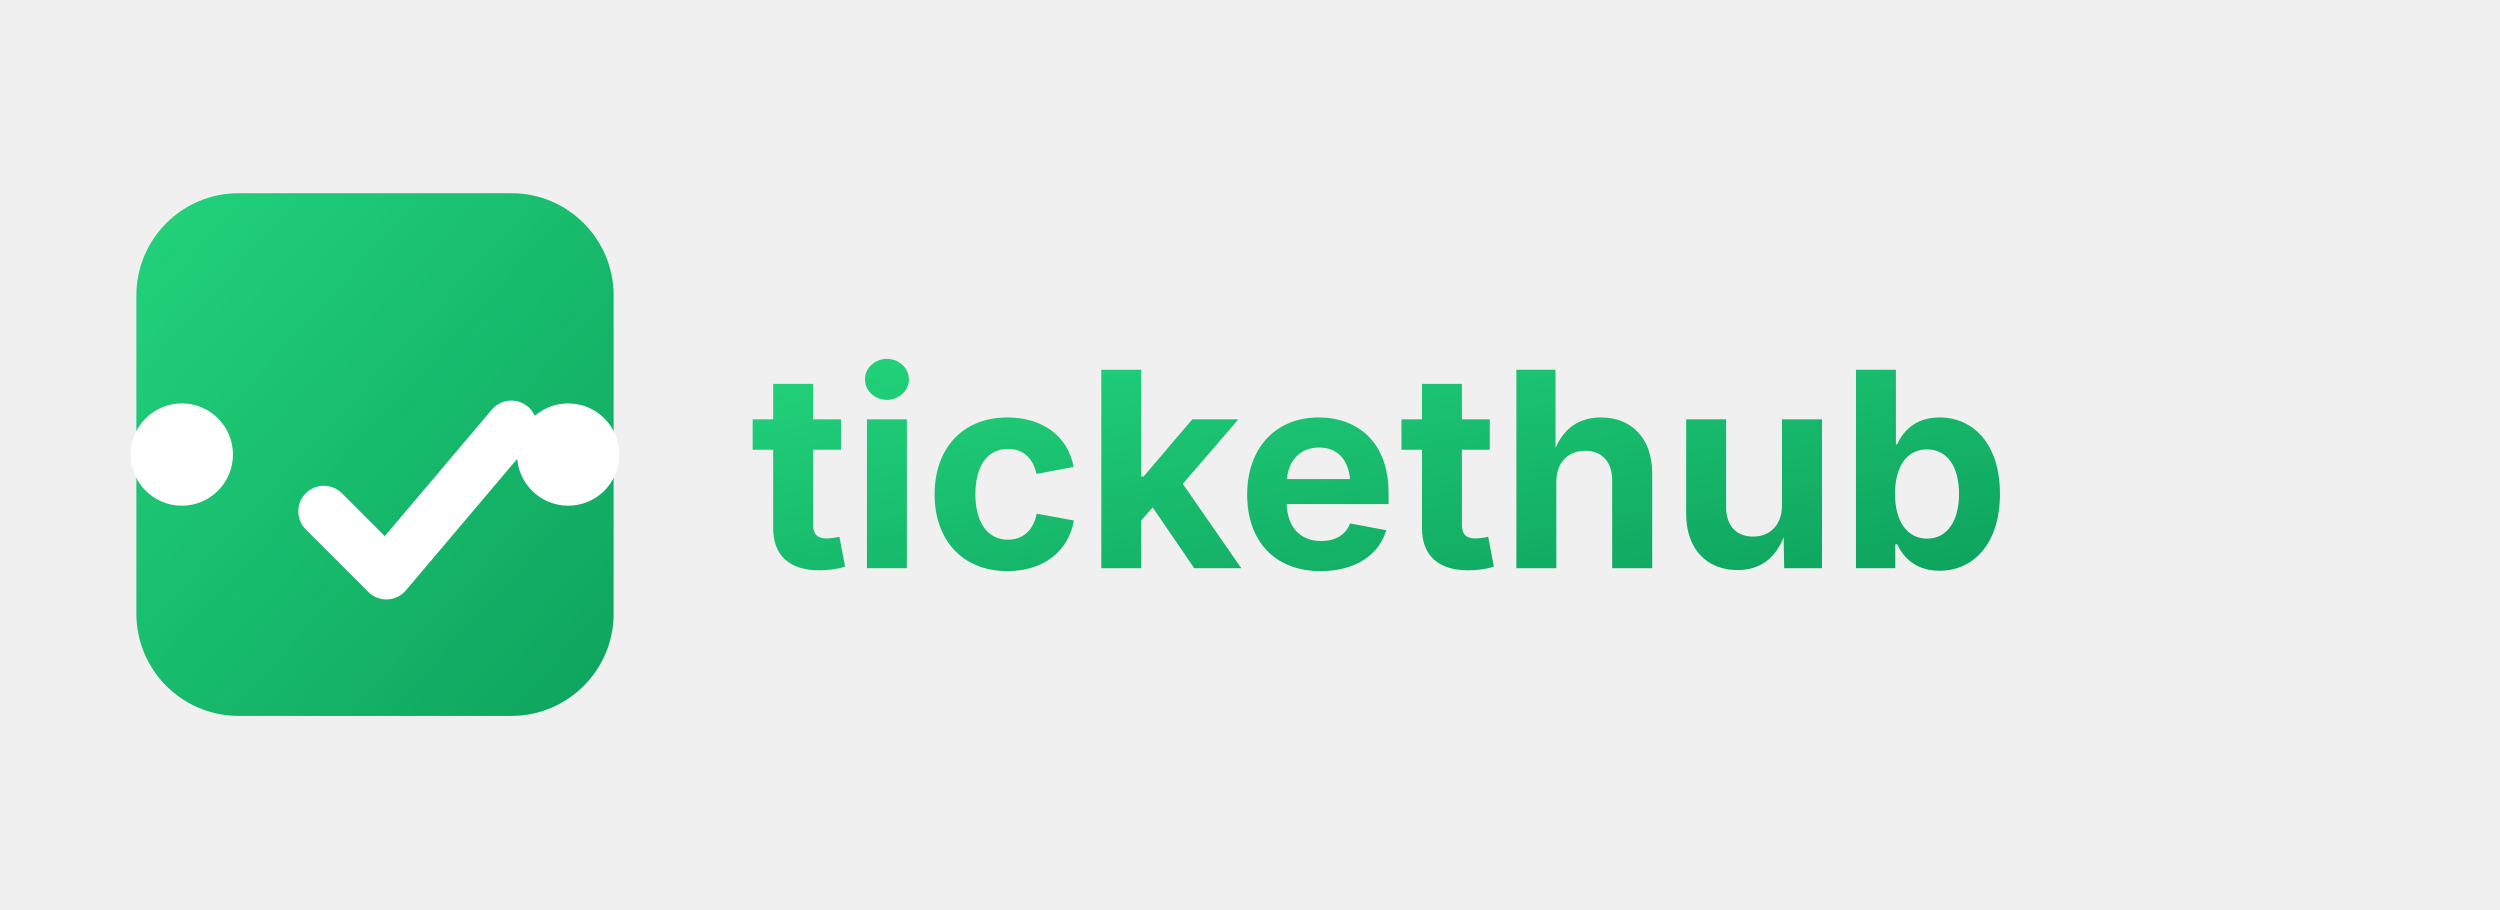
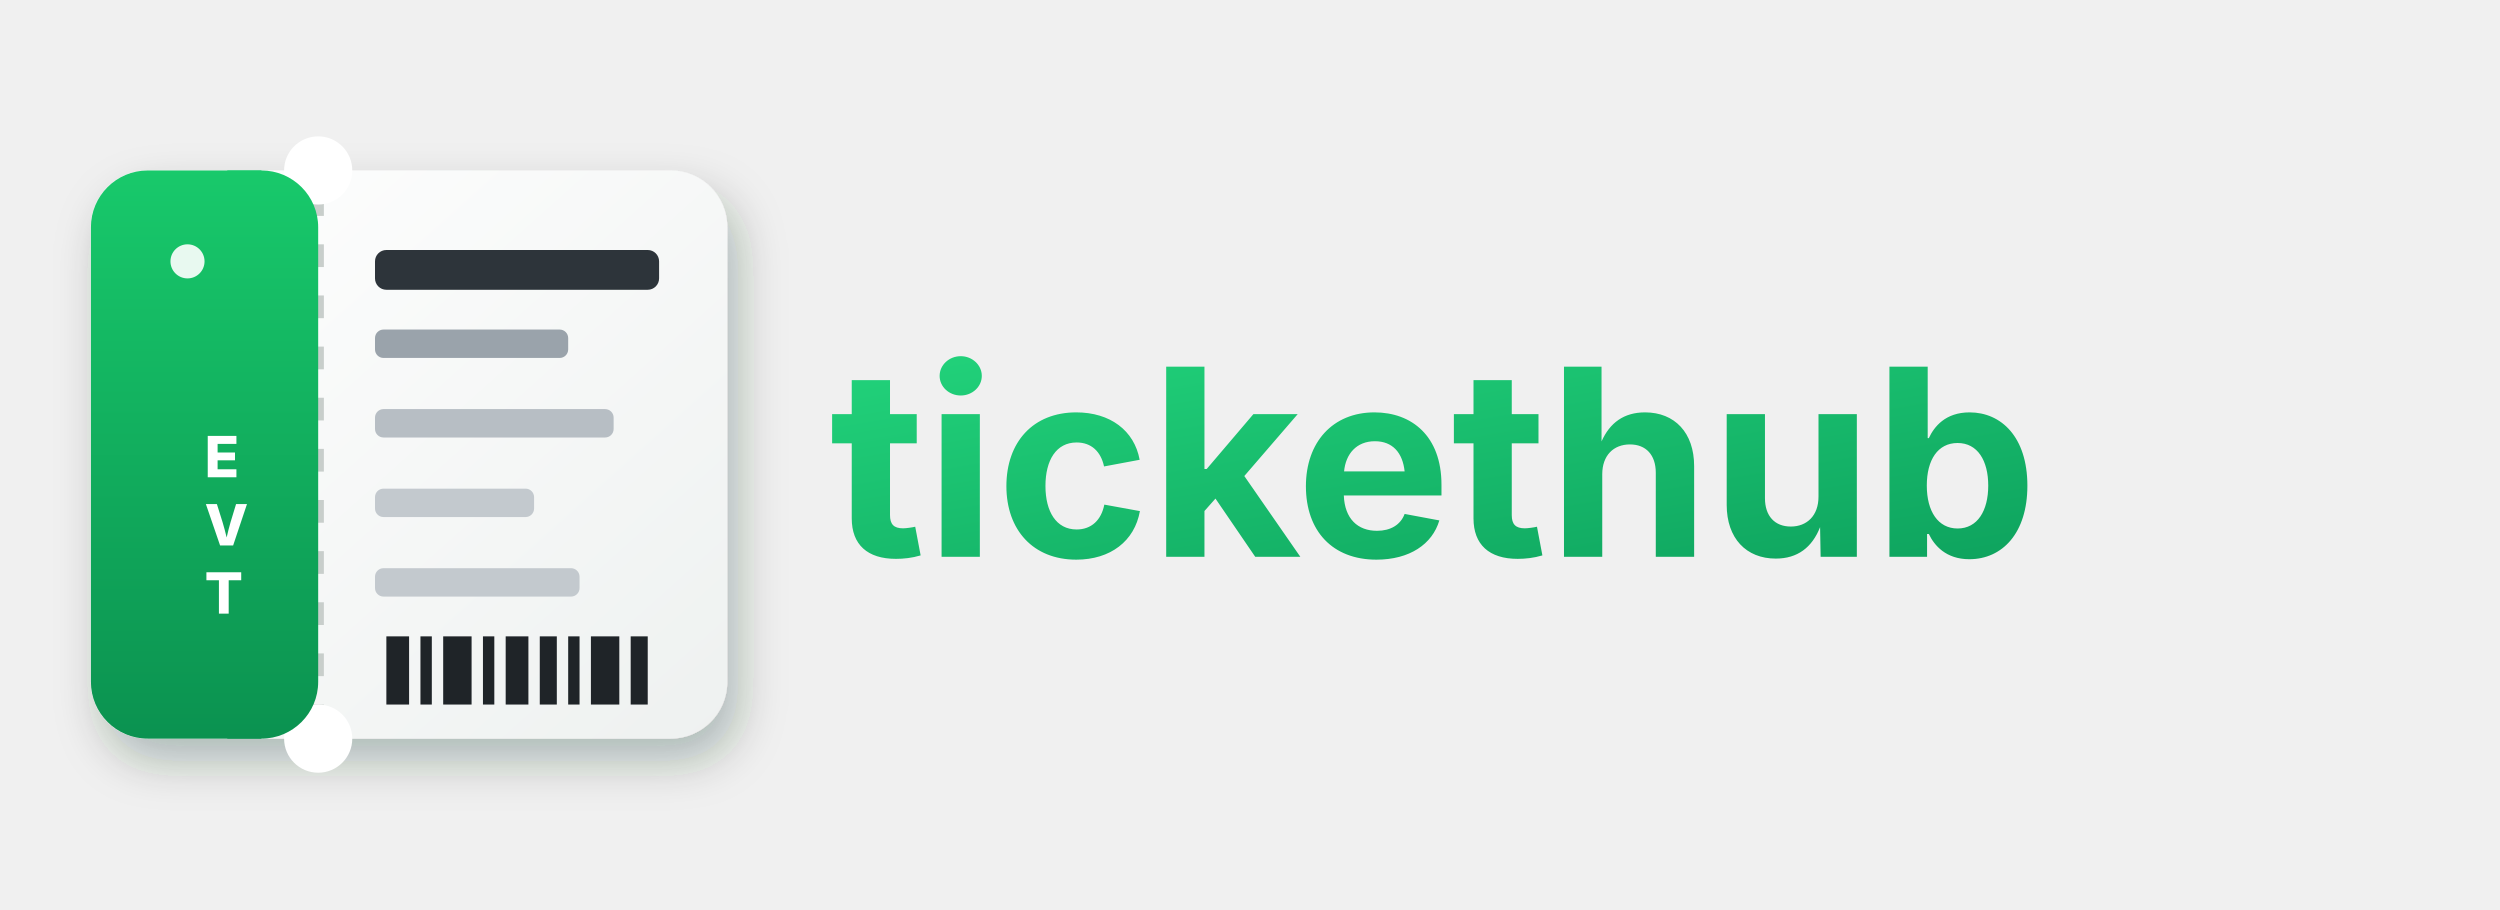
<svg xmlns="http://www.w3.org/2000/svg" viewBox="0 0 440 160">
  <defs>
    <linearGradient id="g" x1="0" y1="0" x2="1" y2="1">
      <stop offset="0" stop-color="#22d37b" />
      <stop offset="1" stop-color="#0ea35e" />
    </linearGradient>
+     <linearGradient id="band" x1="0" y1="0" x2="0" y2="1">
+       <stop offset="0" stop-color="#18c96b" />
+       <stop offset="1" stop-color="#0b9250" />
+     </linearGradient>
+     <linearGradient id="paper" x1="0" y1="0" x2="1" y2="1">
+       <stop offset="0" stop-color="#ffffff" />
+       <stop offset="1" stop-color="#eef1f0" />
+     </linearGradient>
+     <filter id="shadow" x="-20%" y="-20%" width="150%" height="160%">
+       <feDropShadow dx="2" dy="4" stdDeviation="4" flood-color="#0a2e1a" flood-opacity="0.28" />
+     </filter>
  </defs>
-   <rect x="24" y="34" width="84" height="92" rx="18" fill="url(#g)" />
-   <circle cx="32" cy="80" r="9" fill="#fff" />
-   <circle cx="100" cy="80" r="9" fill="#fff" />
-   <path d="M57 90l11 11 22-26" stroke="#fff" stroke-width="9" stroke-linecap="round" stroke-linejoin="round" fill="none" />
-   <text x="132" y="100" textLength="288" lengthAdjust="spacingAndGlyphs" font-family="Inter, 'Segoe UI', Arial, sans-serif" font-size="48" font-weight="700" fill="url(#g)">tickethub</text>
+   <g filter="url(#shadow)">
+     <rect x="16" y="30" width="112" height="100" rx="10" fill="url(#paper)" />
+   </g>
+   <g>
+     <line x1="56" y1="34" x2="56" y2="126" stroke="#c8cecb" stroke-width="2" stroke-dasharray="4 5" />
+     <circle cx="56" cy="30" r="6" fill="#ffffff" />
+     <circle cx="56" cy="130" r="6" fill="#ffffff" />
+   </g>
+   <rect x="16" y="30" width="40" height="100" rx="10" fill="url(#band)" />
+   <rect x="40" y="30" width="6" height="100" fill="url(#band)" />
+   <circle cx="33" cy="46" r="3" fill="#ffffff" opacity="0.9" />
+   <text x="36" y="84" textLength="9" lengthAdjust="spacingAndGlyphs" font-family="Inter, 'Segoe UI', Arial, sans-serif" font-size="10" font-weight="800" fill="#ffffff">E</text>
+   <text x="36" y="96" textLength="9" lengthAdjust="spacingAndGlyphs" font-family="Inter, 'Segoe UI', Arial, sans-serif" font-size="10" font-weight="800" fill="#ffffff">V</text>
+   <text x="36" y="108" textLength="9" lengthAdjust="spacingAndGlyphs" font-family="Inter, 'Segoe UI', Arial, sans-serif" font-size="10" font-weight="800" fill="#ffffff">T</text>
+   <rect x="66" y="44" width="50" height="7" rx="2" fill="#2d343a" />
+   <rect x="66" y="58" width="34" height="5" rx="1.5" fill="#9aa3ab" />
+   <rect x="66" y="72" width="42" height="5" rx="1.5" fill="#b7bec4" />
+   <rect x="66" y="86" width="28" height="5" rx="1.5" fill="#c3c9ce" />
+   <rect x="66" y="100" width="36" height="5" rx="1.5" fill="#c3c9ce" />
+   <g fill="#1f2428">
+     <rect x="68" y="112" width="4" height="12" />
+     <rect x="74" y="112" width="2" height="12" />
+     <rect x="78" y="112" width="5" height="12" />
+     <rect x="85" y="112" width="2" height="12" />
+     <rect x="89" y="112" width="4" height="12" />
+     <rect x="95" y="112" width="3" height="12" />
+     <rect x="100" y="112" width="2" height="12" />
+     <rect x="104" y="112" width="5" height="12" />
+     <rect x="111" y="112" width="3" height="12" />
+   </g>
+   <text x="146" y="98" textLength="270" lengthAdjust="spacingAndGlyphs" font-family="Inter, 'Segoe UI', Arial, sans-serif" font-size="46" font-weight="700" fill="url(#g)">tickethub</text>
</svg>
